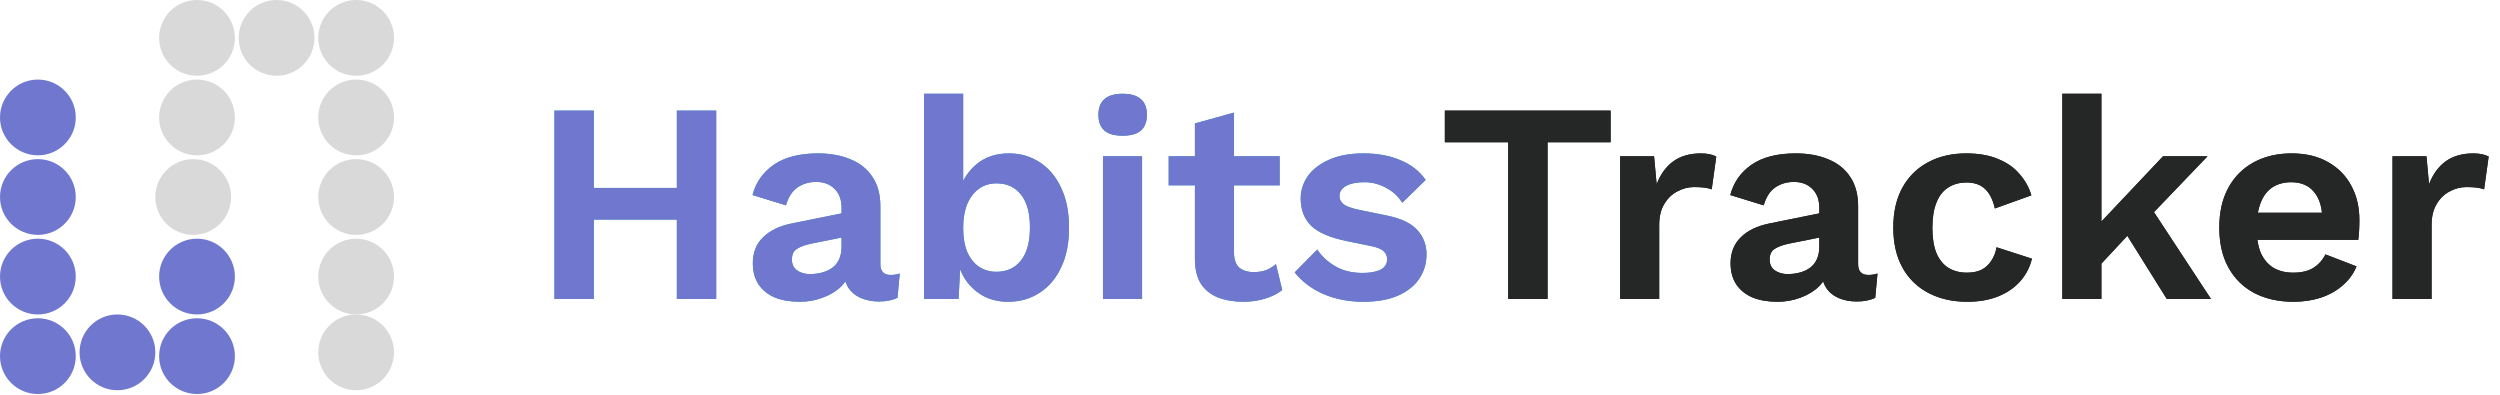
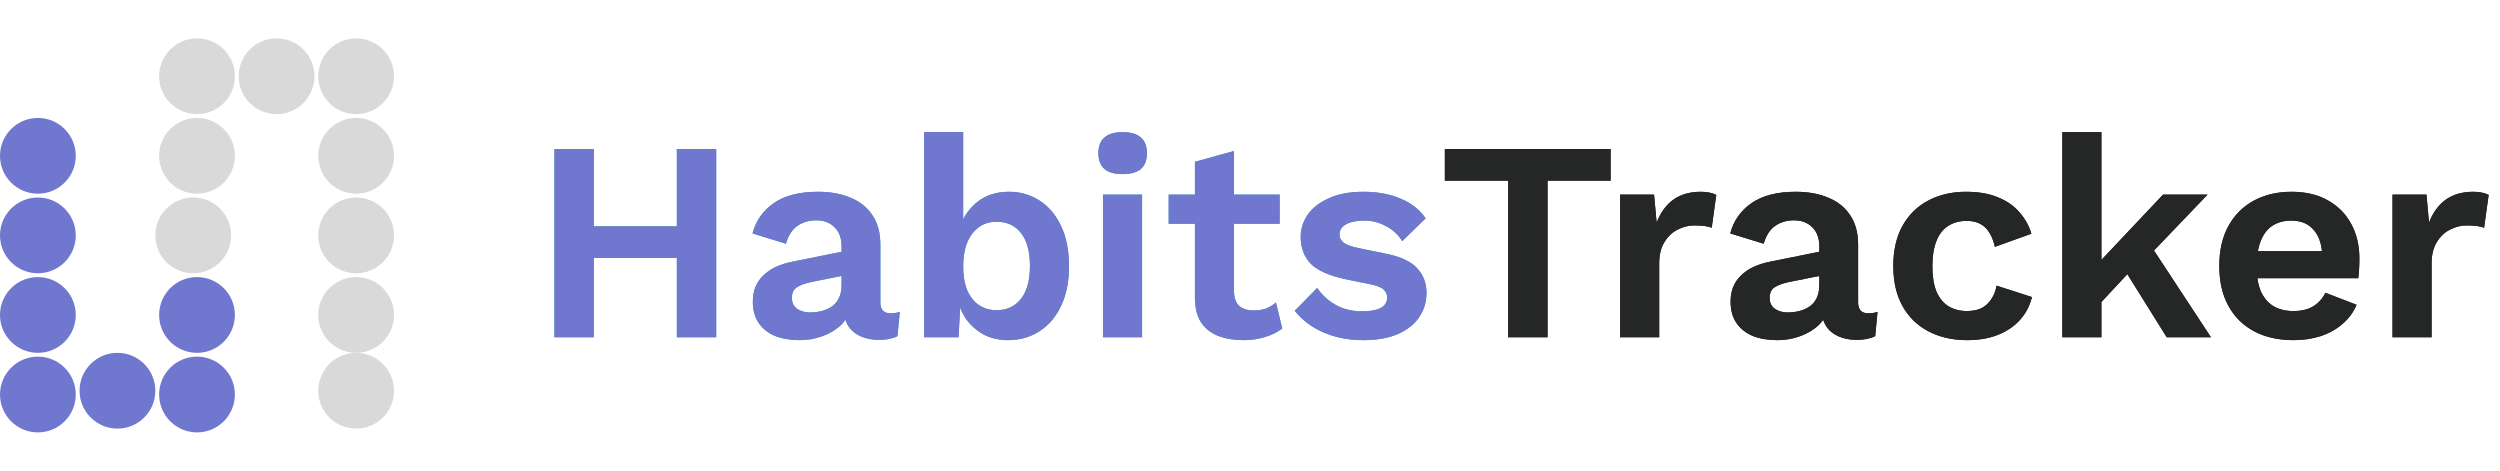
- <svg xmlns="http://www.w3.org/2000/svg" width="184" height="29" viewBox="0 0 184 29" fill="none">
+ <svg xmlns="http://www.w3.org/2000/svg" width="154" height="29" viewBox="0 0 184 29" fill="none">
  <path d="M52.713 8.14V22H49.815V8.14H52.713ZM43.704 8.14V22H40.806V8.14H43.704ZM51.327 13.831V16.162H42.255V13.831H51.327ZM61.939 15.301C61.939 14.699 61.764 14.23 61.414 13.894C61.078 13.558 60.63 13.39 60.07 13.39C59.552 13.39 59.097 13.523 58.705 13.789C58.313 14.055 58.026 14.496 57.844 15.112L55.387 14.356C55.625 13.432 56.143 12.69 56.941 12.13C57.753 11.57 58.838 11.29 60.196 11.29C61.12 11.29 61.925 11.437 62.611 11.731C63.297 12.011 63.829 12.438 64.207 13.012C64.599 13.586 64.795 14.307 64.795 15.175V19.438C64.795 19.97 65.047 20.236 65.551 20.236C65.789 20.236 66.013 20.201 66.223 20.131L66.055 21.916C65.691 22.098 65.236 22.189 64.69 22.189C64.2 22.189 63.759 22.105 63.367 21.937C62.975 21.769 62.667 21.517 62.443 21.181C62.219 20.831 62.107 20.397 62.107 19.879V19.795L62.611 19.711C62.527 20.243 62.296 20.698 61.918 21.076C61.54 21.44 61.078 21.72 60.532 21.916C60 22.112 59.447 22.21 58.873 22.21C58.159 22.21 57.543 22.105 57.025 21.895C56.507 21.671 56.108 21.349 55.828 20.929C55.548 20.509 55.408 19.991 55.408 19.375C55.408 18.591 55.66 17.954 56.164 17.464C56.668 16.96 57.389 16.617 58.327 16.435L62.275 15.637L62.254 17.422L59.734 17.926C59.258 18.024 58.894 18.157 58.642 18.325C58.404 18.479 58.285 18.738 58.285 19.102C58.285 19.452 58.411 19.718 58.663 19.9C58.929 20.082 59.244 20.173 59.608 20.173C59.902 20.173 60.189 20.138 60.469 20.068C60.749 19.998 61.001 19.886 61.225 19.732C61.449 19.578 61.624 19.368 61.75 19.102C61.876 18.836 61.939 18.514 61.939 18.136V15.301ZM74.187 22.21C73.543 22.21 72.955 22.077 72.423 21.811C71.905 21.531 71.471 21.153 71.121 20.677C70.785 20.187 70.554 19.641 70.428 19.039L70.722 18.661L70.554 22H68.013V6.901H70.89V14.461L70.617 14.02C70.841 13.236 71.268 12.585 71.898 12.067C72.528 11.549 73.319 11.29 74.271 11.29C75.097 11.29 75.846 11.507 76.518 11.941C77.19 12.375 77.715 12.998 78.093 13.81C78.485 14.622 78.681 15.609 78.681 16.771C78.681 17.905 78.485 18.878 78.093 19.69C77.715 20.502 77.183 21.125 76.497 21.559C75.825 21.993 75.055 22.21 74.187 22.21ZM73.326 20.005C74.096 20.005 74.698 19.732 75.132 19.186C75.58 18.626 75.804 17.814 75.804 16.75C75.804 15.686 75.587 14.881 75.153 14.335C74.719 13.775 74.117 13.495 73.347 13.495C72.843 13.495 72.409 13.628 72.045 13.894C71.681 14.16 71.394 14.538 71.184 15.028C70.988 15.518 70.89 16.099 70.89 16.771C70.89 17.457 70.988 18.045 71.184 18.535C71.394 19.011 71.681 19.375 72.045 19.627C72.423 19.879 72.85 20.005 73.326 20.005ZM82.628 9.988C82.026 9.988 81.578 9.862 81.284 9.61C80.99 9.344 80.843 8.959 80.843 8.455C80.843 7.937 80.99 7.552 81.284 7.3C81.578 7.034 82.026 6.901 82.628 6.901C83.23 6.901 83.678 7.034 83.972 7.3C84.266 7.552 84.413 7.937 84.413 8.455C84.413 8.959 84.266 9.344 83.972 9.61C83.678 9.862 83.23 9.988 82.628 9.988ZM84.056 11.5V22H81.179V11.5H84.056ZM90.823 8.287V18.577C90.823 19.081 90.949 19.452 91.201 19.69C91.467 19.914 91.824 20.026 92.272 20.026C92.622 20.026 92.93 19.977 93.196 19.879C93.462 19.767 93.7 19.62 93.91 19.438L94.372 21.349C94.036 21.615 93.616 21.825 93.112 21.979C92.608 22.133 92.076 22.21 91.516 22.21C90.816 22.21 90.193 22.105 89.647 21.895C89.115 21.685 88.695 21.349 88.387 20.887C88.093 20.425 87.946 19.809 87.946 19.039V9.085L90.823 8.287ZM94.183 11.5V13.642H86.014V11.5H94.183ZM100.329 22.21C99.265 22.21 98.292 22.021 97.41 21.643C96.542 21.265 95.835 20.733 95.289 20.047L96.948 18.367C97.284 18.871 97.732 19.284 98.292 19.606C98.852 19.928 99.517 20.089 100.287 20.089C100.833 20.089 101.267 20.012 101.589 19.858C101.925 19.69 102.093 19.431 102.093 19.081C102.093 18.857 102.016 18.668 101.862 18.514C101.708 18.346 101.4 18.213 100.938 18.115L99.09 17.737C97.872 17.485 97.004 17.107 96.486 16.603C95.982 16.085 95.73 15.42 95.73 14.608C95.73 14.034 95.898 13.495 96.234 12.991C96.584 12.487 97.102 12.081 97.788 11.773C98.474 11.451 99.328 11.29 100.35 11.29C101.4 11.29 102.31 11.458 103.08 11.794C103.864 12.116 104.48 12.599 104.928 13.243L103.206 14.923C102.898 14.433 102.492 14.062 101.988 13.81C101.498 13.544 100.98 13.411 100.434 13.411C100.042 13.411 99.706 13.453 99.426 13.537C99.146 13.621 98.936 13.74 98.796 13.894C98.656 14.034 98.586 14.216 98.586 14.44C98.586 14.664 98.684 14.86 98.88 15.028C99.076 15.182 99.433 15.315 99.951 15.427L102.093 15.868C103.129 16.078 103.871 16.435 104.319 16.939C104.767 17.429 104.991 18.024 104.991 18.724C104.991 19.396 104.809 19.998 104.445 20.53C104.095 21.048 103.57 21.461 102.87 21.769C102.184 22.063 101.337 22.21 100.329 22.21Z" fill="#32A3B2" />
  <path d="M118.541 8.14V10.471H113.9V22H111.002V10.471H106.34V8.14H118.541ZM119.241 22V11.5H121.74L121.929 13.558C122.209 12.83 122.615 12.27 123.147 11.878C123.693 11.486 124.372 11.29 125.184 11.29C125.422 11.29 125.639 11.311 125.835 11.353C126.031 11.395 126.192 11.451 126.318 11.521L125.982 13.936C125.842 13.88 125.667 13.838 125.457 13.81C125.261 13.782 125.002 13.768 124.68 13.768C124.26 13.768 123.854 13.873 123.462 14.083C123.07 14.279 122.748 14.587 122.496 15.007C122.244 15.413 122.118 15.931 122.118 16.561V22H119.241ZM133.901 15.301C133.901 14.699 133.726 14.23 133.376 13.894C133.04 13.558 132.592 13.39 132.032 13.39C131.514 13.39 131.059 13.523 130.667 13.789C130.275 14.055 129.988 14.496 129.806 15.112L127.349 14.356C127.587 13.432 128.105 12.69 128.903 12.13C129.715 11.57 130.8 11.29 132.158 11.29C133.082 11.29 133.887 11.437 134.573 11.731C135.259 12.011 135.791 12.438 136.169 13.012C136.561 13.586 136.757 14.307 136.757 15.175V19.438C136.757 19.97 137.009 20.236 137.513 20.236C137.751 20.236 137.975 20.201 138.185 20.131L138.017 21.916C137.653 22.098 137.198 22.189 136.652 22.189C136.162 22.189 135.721 22.105 135.329 21.937C134.937 21.769 134.629 21.517 134.405 21.181C134.181 20.831 134.069 20.397 134.069 19.879V19.795L134.573 19.711C134.489 20.243 134.258 20.698 133.88 21.076C133.502 21.44 133.04 21.72 132.494 21.916C131.962 22.112 131.409 22.21 130.835 22.21C130.121 22.21 129.505 22.105 128.987 21.895C128.469 21.671 128.07 21.349 127.79 20.929C127.51 20.509 127.37 19.991 127.37 19.375C127.37 18.591 127.622 17.954 128.126 17.464C128.63 16.96 129.351 16.617 130.289 16.435L134.237 15.637L134.216 17.422L131.696 17.926C131.22 18.024 130.856 18.157 130.604 18.325C130.366 18.479 130.247 18.738 130.247 19.102C130.247 19.452 130.373 19.718 130.625 19.9C130.891 20.082 131.206 20.173 131.57 20.173C131.864 20.173 132.151 20.138 132.431 20.068C132.711 19.998 132.963 19.886 133.187 19.732C133.411 19.578 133.586 19.368 133.712 19.102C133.838 18.836 133.901 18.514 133.901 18.136V15.301ZM144.701 11.29C145.639 11.29 146.43 11.43 147.074 11.71C147.732 11.976 148.257 12.347 148.649 12.823C149.055 13.285 149.342 13.803 149.51 14.377L146.822 15.343C146.682 14.713 146.444 14.237 146.108 13.915C145.772 13.593 145.317 13.432 144.743 13.432C144.211 13.432 143.756 13.558 143.378 13.81C143 14.048 142.713 14.419 142.517 14.923C142.321 15.413 142.223 16.029 142.223 16.771C142.223 17.513 142.321 18.129 142.517 18.619C142.727 19.109 143.021 19.473 143.399 19.711C143.791 19.949 144.246 20.068 144.764 20.068C145.184 20.068 145.541 19.998 145.835 19.858C146.129 19.704 146.367 19.487 146.549 19.207C146.745 18.927 146.878 18.591 146.948 18.199L149.552 19.039C149.398 19.669 149.111 20.222 148.691 20.698C148.271 21.174 147.732 21.545 147.074 21.811C146.416 22.077 145.653 22.21 144.785 22.21C143.707 22.21 142.755 21.993 141.929 21.559C141.103 21.125 140.466 20.502 140.018 19.69C139.57 18.878 139.346 17.898 139.346 16.75C139.346 15.602 139.57 14.622 140.018 13.81C140.466 12.998 141.096 12.375 141.908 11.941C142.72 11.507 143.651 11.29 144.701 11.29ZM162.476 11.5L157.625 16.561L157.058 16.834L153.908 20.215L153.866 17.149L159.2 11.5H162.476ZM154.664 6.901V22H151.787V6.901H154.664ZM158.024 14.839L162.728 22H159.473L156.05 16.519L158.024 14.839ZM168.8 22.21C167.694 22.21 166.728 21.993 165.902 21.559C165.09 21.125 164.46 20.502 164.012 19.69C163.564 18.878 163.34 17.898 163.34 16.75C163.34 15.602 163.564 14.622 164.012 13.81C164.46 12.998 165.083 12.375 165.881 11.941C166.693 11.507 167.617 11.29 168.653 11.29C169.717 11.29 170.62 11.507 171.362 11.941C172.104 12.361 172.671 12.942 173.063 13.684C173.455 14.412 173.651 15.245 173.651 16.183C173.651 16.463 173.644 16.729 173.63 16.981C173.616 17.233 173.595 17.457 173.567 17.653H165.188V15.658H172.307L170.921 16.162C170.921 15.28 170.718 14.601 170.312 14.125C169.92 13.649 169.36 13.411 168.632 13.411C168.1 13.411 167.638 13.537 167.246 13.789C166.868 14.041 166.581 14.419 166.385 14.923C166.189 15.413 166.091 16.036 166.091 16.792C166.091 17.534 166.196 18.15 166.406 18.64C166.63 19.116 166.938 19.473 167.33 19.711C167.736 19.949 168.219 20.068 168.779 20.068C169.395 20.068 169.892 19.949 170.27 19.711C170.648 19.473 170.942 19.144 171.152 18.724L173.441 19.606C173.217 20.152 172.874 20.621 172.412 21.013C171.964 21.405 171.425 21.706 170.795 21.916C170.179 22.112 169.514 22.21 168.8 22.21ZM176.089 22V11.5H178.588L178.777 13.558C179.057 12.83 179.463 12.27 179.995 11.878C180.541 11.486 181.22 11.29 182.032 11.29C182.27 11.29 182.487 11.311 182.683 11.353C182.879 11.395 183.04 11.451 183.166 11.521L182.83 13.936C182.69 13.88 182.515 13.838 182.305 13.81C182.109 13.782 181.85 13.768 181.528 13.768C181.108 13.768 180.702 13.873 180.31 14.083C179.918 14.279 179.596 14.587 179.344 15.007C179.092 15.413 178.966 15.931 178.966 16.561V22H176.089Z" fill="#252626" />
  <path d="M52.713 8.14V22H49.815V8.14H52.713ZM43.704 8.14V22H40.806V8.14H43.704ZM51.327 13.831V16.162H42.255V13.831H51.327ZM61.939 15.301C61.939 14.699 61.764 14.23 61.414 13.894C61.078 13.558 60.63 13.39 60.07 13.39C59.552 13.39 59.097 13.523 58.705 13.789C58.313 14.055 58.026 14.496 57.844 15.112L55.387 14.356C55.625 13.432 56.143 12.69 56.941 12.13C57.753 11.57 58.838 11.29 60.196 11.29C61.12 11.29 61.925 11.437 62.611 11.731C63.297 12.011 63.829 12.438 64.207 13.012C64.599 13.586 64.795 14.307 64.795 15.175V19.438C64.795 19.97 65.047 20.236 65.551 20.236C65.789 20.236 66.013 20.201 66.223 20.131L66.055 21.916C65.691 22.098 65.236 22.189 64.69 22.189C64.2 22.189 63.759 22.105 63.367 21.937C62.975 21.769 62.667 21.517 62.443 21.181C62.219 20.831 62.107 20.397 62.107 19.879V19.795L62.611 19.711C62.527 20.243 62.296 20.698 61.918 21.076C61.54 21.44 61.078 21.72 60.532 21.916C60 22.112 59.447 22.21 58.873 22.21C58.159 22.21 57.543 22.105 57.025 21.895C56.507 21.671 56.108 21.349 55.828 20.929C55.548 20.509 55.408 19.991 55.408 19.375C55.408 18.591 55.66 17.954 56.164 17.464C56.668 16.96 57.389 16.617 58.327 16.435L62.275 15.637L62.254 17.422L59.734 17.926C59.258 18.024 58.894 18.157 58.642 18.325C58.404 18.479 58.285 18.738 58.285 19.102C58.285 19.452 58.411 19.718 58.663 19.9C58.929 20.082 59.244 20.173 59.608 20.173C59.902 20.173 60.189 20.138 60.469 20.068C60.749 19.998 61.001 19.886 61.225 19.732C61.449 19.578 61.624 19.368 61.75 19.102C61.876 18.836 61.939 18.514 61.939 18.136V15.301ZM74.187 22.21C73.543 22.21 72.955 22.077 72.423 21.811C71.905 21.531 71.471 21.153 71.121 20.677C70.785 20.187 70.554 19.641 70.428 19.039L70.722 18.661L70.554 22H68.013V6.901H70.89V14.461L70.617 14.02C70.841 13.236 71.268 12.585 71.898 12.067C72.528 11.549 73.319 11.29 74.271 11.29C75.097 11.29 75.846 11.507 76.518 11.941C77.19 12.375 77.715 12.998 78.093 13.81C78.485 14.622 78.681 15.609 78.681 16.771C78.681 17.905 78.485 18.878 78.093 19.69C77.715 20.502 77.183 21.125 76.497 21.559C75.825 21.993 75.055 22.21 74.187 22.21ZM73.326 20.005C74.096 20.005 74.698 19.732 75.132 19.186C75.58 18.626 75.804 17.814 75.804 16.75C75.804 15.686 75.587 14.881 75.153 14.335C74.719 13.775 74.117 13.495 73.347 13.495C72.843 13.495 72.409 13.628 72.045 13.894C71.681 14.16 71.394 14.538 71.184 15.028C70.988 15.518 70.89 16.099 70.89 16.771C70.89 17.457 70.988 18.045 71.184 18.535C71.394 19.011 71.681 19.375 72.045 19.627C72.423 19.879 72.85 20.005 73.326 20.005ZM82.628 9.988C82.026 9.988 81.578 9.862 81.284 9.61C80.99 9.344 80.843 8.959 80.843 8.455C80.843 7.937 80.99 7.552 81.284 7.3C81.578 7.034 82.026 6.901 82.628 6.901C83.23 6.901 83.678 7.034 83.972 7.3C84.266 7.552 84.413 7.937 84.413 8.455C84.413 8.959 84.266 9.344 83.972 9.61C83.678 9.862 83.23 9.988 82.628 9.988ZM84.056 11.5V22H81.179V11.5H84.056ZM90.823 8.287V18.577C90.823 19.081 90.949 19.452 91.201 19.69C91.467 19.914 91.824 20.026 92.272 20.026C92.622 20.026 92.93 19.977 93.196 19.879C93.462 19.767 93.7 19.62 93.91 19.438L94.372 21.349C94.036 21.615 93.616 21.825 93.112 21.979C92.608 22.133 92.076 22.21 91.516 22.21C90.816 22.21 90.193 22.105 89.647 21.895C89.115 21.685 88.695 21.349 88.387 20.887C88.093 20.425 87.946 19.809 87.946 19.039V9.085L90.823 8.287ZM94.183 11.5V13.642H86.014V11.5H94.183ZM100.329 22.21C99.265 22.21 98.292 22.021 97.41 21.643C96.542 21.265 95.835 20.733 95.289 20.047L96.948 18.367C97.284 18.871 97.732 19.284 98.292 19.606C98.852 19.928 99.517 20.089 100.287 20.089C100.833 20.089 101.267 20.012 101.589 19.858C101.925 19.69 102.093 19.431 102.093 19.081C102.093 18.857 102.016 18.668 101.862 18.514C101.708 18.346 101.4 18.213 100.938 18.115L99.09 17.737C97.872 17.485 97.004 17.107 96.486 16.603C95.982 16.085 95.73 15.42 95.73 14.608C95.73 14.034 95.898 13.495 96.234 12.991C96.584 12.487 97.102 12.081 97.788 11.773C98.474 11.451 99.328 11.29 100.35 11.29C101.4 11.29 102.31 11.458 103.08 11.794C103.864 12.116 104.48 12.599 104.928 13.243L103.206 14.923C102.898 14.433 102.492 14.062 101.988 13.81C101.498 13.544 100.98 13.411 100.434 13.411C100.042 13.411 99.706 13.453 99.426 13.537C99.146 13.621 98.936 13.74 98.796 13.894C98.656 14.034 98.586 14.216 98.586 14.44C98.586 14.664 98.684 14.86 98.88 15.028C99.076 15.182 99.433 15.315 99.951 15.427L102.093 15.868C103.129 16.078 103.871 16.435 104.319 16.939C104.767 17.429 104.991 18.024 104.991 18.724C104.991 19.396 104.809 19.998 104.445 20.53C104.095 21.048 103.57 21.461 102.87 21.769C102.184 22.063 101.337 22.21 100.329 22.21Z" fill="#6F78CE" />
  <path d="M118.541 8.14V10.471H113.9V22H111.002V10.471H106.34V8.14H118.541ZM119.241 22V11.5H121.74L121.929 13.558C122.209 12.83 122.615 12.27 123.147 11.878C123.693 11.486 124.372 11.29 125.184 11.29C125.422 11.29 125.639 11.311 125.835 11.353C126.031 11.395 126.192 11.451 126.318 11.521L125.982 13.936C125.842 13.88 125.667 13.838 125.457 13.81C125.261 13.782 125.002 13.768 124.68 13.768C124.26 13.768 123.854 13.873 123.462 14.083C123.07 14.279 122.748 14.587 122.496 15.007C122.244 15.413 122.118 15.931 122.118 16.561V22H119.241ZM133.901 15.301C133.901 14.699 133.726 14.23 133.376 13.894C133.04 13.558 132.592 13.39 132.032 13.39C131.514 13.39 131.059 13.523 130.667 13.789C130.275 14.055 129.988 14.496 129.806 15.112L127.349 14.356C127.587 13.432 128.105 12.69 128.903 12.13C129.715 11.57 130.8 11.29 132.158 11.29C133.082 11.29 133.887 11.437 134.573 11.731C135.259 12.011 135.791 12.438 136.169 13.012C136.561 13.586 136.757 14.307 136.757 15.175V19.438C136.757 19.97 137.009 20.236 137.513 20.236C137.751 20.236 137.975 20.201 138.185 20.131L138.017 21.916C137.653 22.098 137.198 22.189 136.652 22.189C136.162 22.189 135.721 22.105 135.329 21.937C134.937 21.769 134.629 21.517 134.405 21.181C134.181 20.831 134.069 20.397 134.069 19.879V19.795L134.573 19.711C134.489 20.243 134.258 20.698 133.88 21.076C133.502 21.44 133.04 21.72 132.494 21.916C131.962 22.112 131.409 22.21 130.835 22.21C130.121 22.21 129.505 22.105 128.987 21.895C128.469 21.671 128.07 21.349 127.79 20.929C127.51 20.509 127.37 19.991 127.37 19.375C127.37 18.591 127.622 17.954 128.126 17.464C128.63 16.96 129.351 16.617 130.289 16.435L134.237 15.637L134.216 17.422L131.696 17.926C131.22 18.024 130.856 18.157 130.604 18.325C130.366 18.479 130.247 18.738 130.247 19.102C130.247 19.452 130.373 19.718 130.625 19.9C130.891 20.082 131.206 20.173 131.57 20.173C131.864 20.173 132.151 20.138 132.431 20.068C132.711 19.998 132.963 19.886 133.187 19.732C133.411 19.578 133.586 19.368 133.712 19.102C133.838 18.836 133.901 18.514 133.901 18.136V15.301ZM144.701 11.29C145.639 11.29 146.43 11.43 147.074 11.71C147.732 11.976 148.257 12.347 148.649 12.823C149.055 13.285 149.342 13.803 149.51 14.377L146.822 15.343C146.682 14.713 146.444 14.237 146.108 13.915C145.772 13.593 145.317 13.432 144.743 13.432C144.211 13.432 143.756 13.558 143.378 13.81C143 14.048 142.713 14.419 142.517 14.923C142.321 15.413 142.223 16.029 142.223 16.771C142.223 17.513 142.321 18.129 142.517 18.619C142.727 19.109 143.021 19.473 143.399 19.711C143.791 19.949 144.246 20.068 144.764 20.068C145.184 20.068 145.541 19.998 145.835 19.858C146.129 19.704 146.367 19.487 146.549 19.207C146.745 18.927 146.878 18.591 146.948 18.199L149.552 19.039C149.398 19.669 149.111 20.222 148.691 20.698C148.271 21.174 147.732 21.545 147.074 21.811C146.416 22.077 145.653 22.21 144.785 22.21C143.707 22.21 142.755 21.993 141.929 21.559C141.103 21.125 140.466 20.502 140.018 19.69C139.57 18.878 139.346 17.898 139.346 16.75C139.346 15.602 139.57 14.622 140.018 13.81C140.466 12.998 141.096 12.375 141.908 11.941C142.72 11.507 143.651 11.29 144.701 11.29ZM162.476 11.5L157.625 16.561L157.058 16.834L153.908 20.215L153.866 17.149L159.2 11.5H162.476ZM154.664 6.901V22H151.787V6.901H154.664ZM158.024 14.839L162.728 22H159.473L156.05 16.519L158.024 14.839ZM168.8 22.21C167.694 22.21 166.728 21.993 165.902 21.559C165.09 21.125 164.46 20.502 164.012 19.69C163.564 18.878 163.34 17.898 163.34 16.75C163.34 15.602 163.564 14.622 164.012 13.81C164.46 12.998 165.083 12.375 165.881 11.941C166.693 11.507 167.617 11.29 168.653 11.29C169.717 11.29 170.62 11.507 171.362 11.941C172.104 12.361 172.671 12.942 173.063 13.684C173.455 14.412 173.651 15.245 173.651 16.183C173.651 16.463 173.644 16.729 173.63 16.981C173.616 17.233 173.595 17.457 173.567 17.653H165.188V15.658H172.307L170.921 16.162C170.921 15.28 170.718 14.601 170.312 14.125C169.92 13.649 169.36 13.411 168.632 13.411C168.1 13.411 167.638 13.537 167.246 13.789C166.868 14.041 166.581 14.419 166.385 14.923C166.189 15.413 166.091 16.036 166.091 16.792C166.091 17.534 166.196 18.15 166.406 18.64C166.63 19.116 166.938 19.473 167.33 19.711C167.736 19.949 168.219 20.068 168.779 20.068C169.395 20.068 169.892 19.949 170.27 19.711C170.648 19.473 170.942 19.144 171.152 18.724L173.441 19.606C173.217 20.152 172.874 20.621 172.412 21.013C171.964 21.405 171.425 21.706 170.795 21.916C170.179 22.112 169.514 22.21 168.8 22.21ZM176.089 22V11.5H178.588L178.777 13.558C179.057 12.83 179.463 12.27 179.995 11.878C180.541 11.486 181.22 11.29 182.032 11.29C182.27 11.29 182.487 11.311 182.683 11.353C182.879 11.395 183.04 11.451 183.166 11.521L182.83 13.936C182.69 13.88 182.515 13.838 182.305 13.81C182.109 13.782 181.85 13.768 181.528 13.768C181.108 13.768 180.702 13.873 180.31 14.083C179.918 14.279 179.596 14.587 179.344 15.007C179.092 15.413 178.966 15.931 178.966 16.561V22H176.089Z" fill="#252626" />
  <circle cx="2.788" cy="8.644" r="2.788" fill="#6F78CE" />
  <circle cx="14.5" cy="8.644" r="2.788" fill="#D9D9D9" />
  <circle cx="14.5" cy="2.788" r="2.788" fill="#D9D9D9" />
  <circle cx="20.356" cy="2.788" r="2.788" fill="#D9D9D9" />
  <circle cx="26.212" cy="2.788" r="2.788" fill="#D9D9D9" />
  <circle cx="26.212" cy="8.644" r="2.788" fill="#D9D9D9" />
  <circle cx="26.212" cy="14.5" r="2.788" fill="#D9D9D9" />
  <circle cx="26.212" cy="20.356" r="2.788" fill="#D9D9D9" />
  <circle cx="14.221" cy="14.5" r="2.788" fill="#D9D9D9" />
  <circle cx="26.212" cy="25.933" r="2.788" fill="#D9D9D9" />
  <circle cx="14.5" cy="20.356" r="2.788" fill="#6F78CE" />
  <circle cx="2.788" cy="14.5" r="2.788" fill="#6F78CE" />
  <circle cx="2.788" cy="20.356" r="2.788" fill="#6F78CE" />
  <circle cx="2.788" cy="26.212" r="2.788" fill="#6F78CE" />
  <circle cx="14.5" cy="26.212" r="2.788" fill="#6F78CE" />
  <circle cx="8.644" cy="25.933" r="2.788" fill="#6F78CE" />
</svg>
